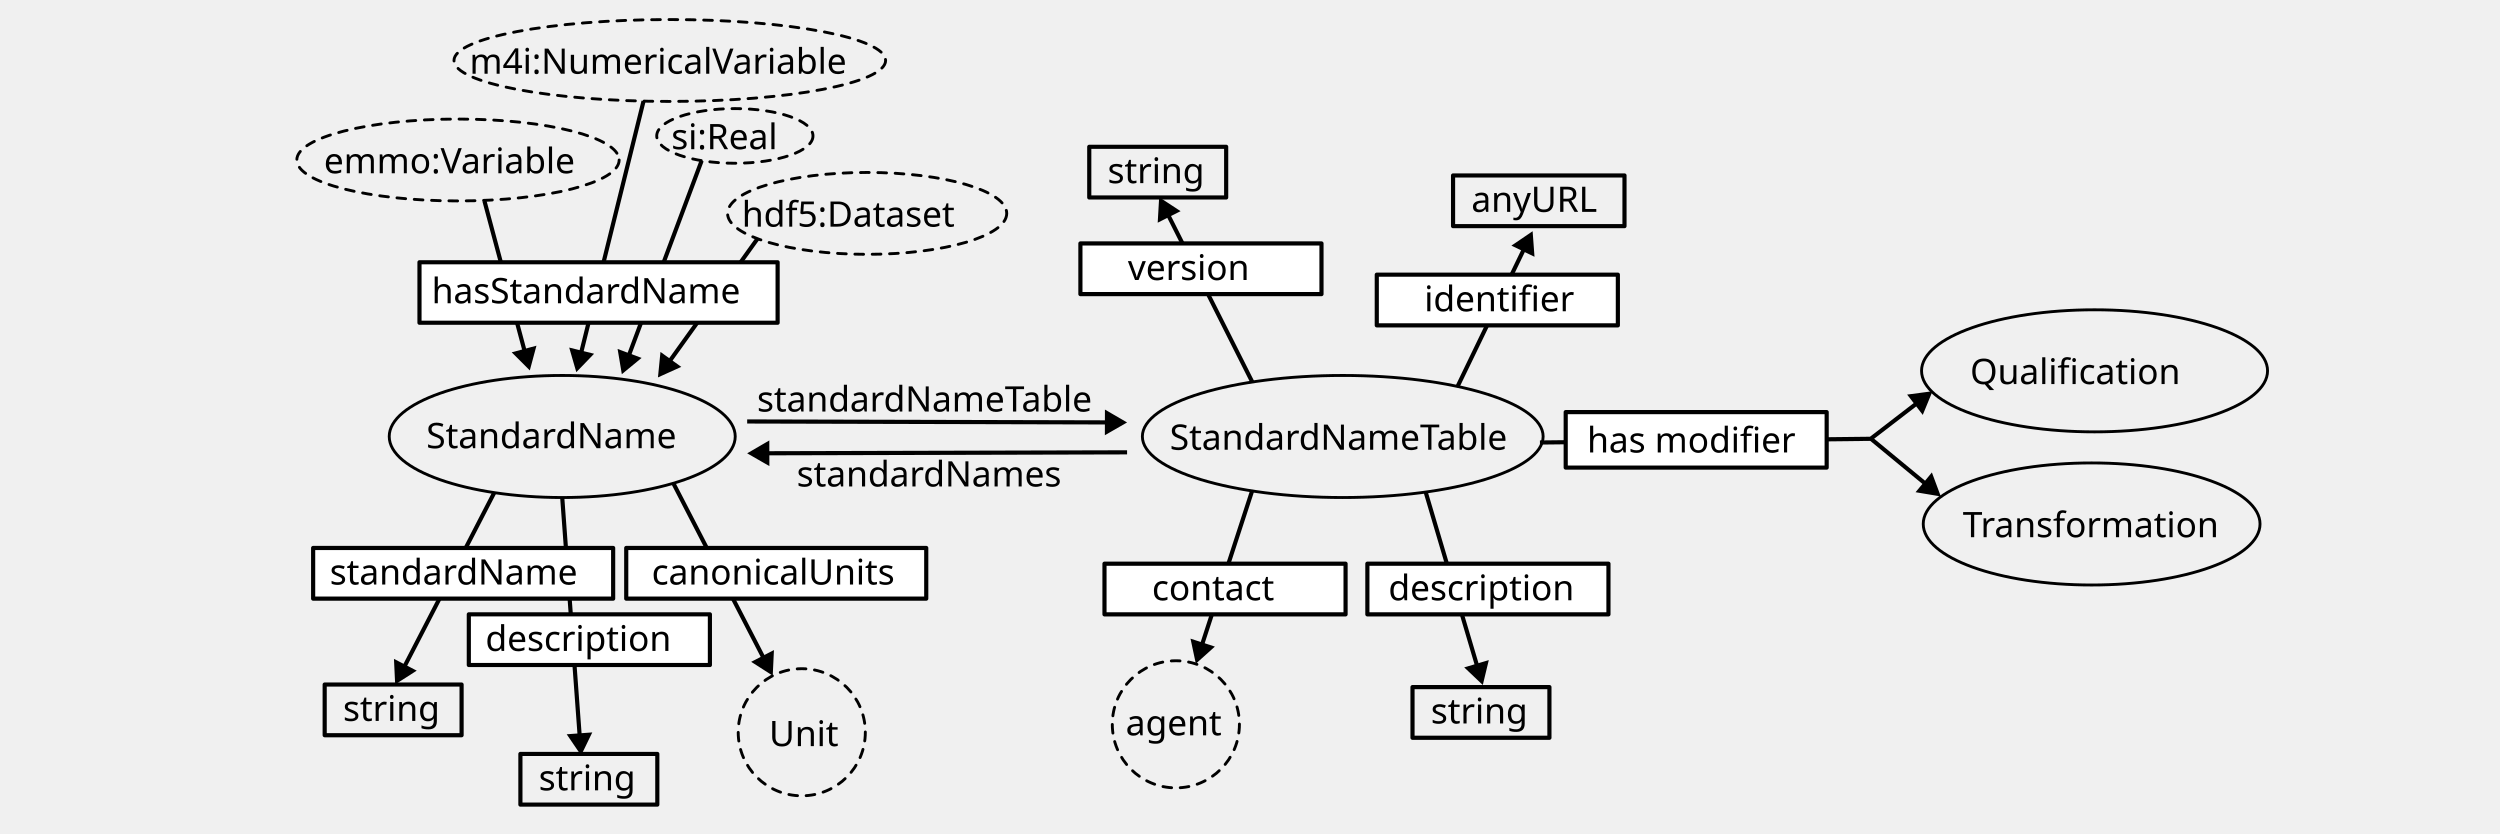
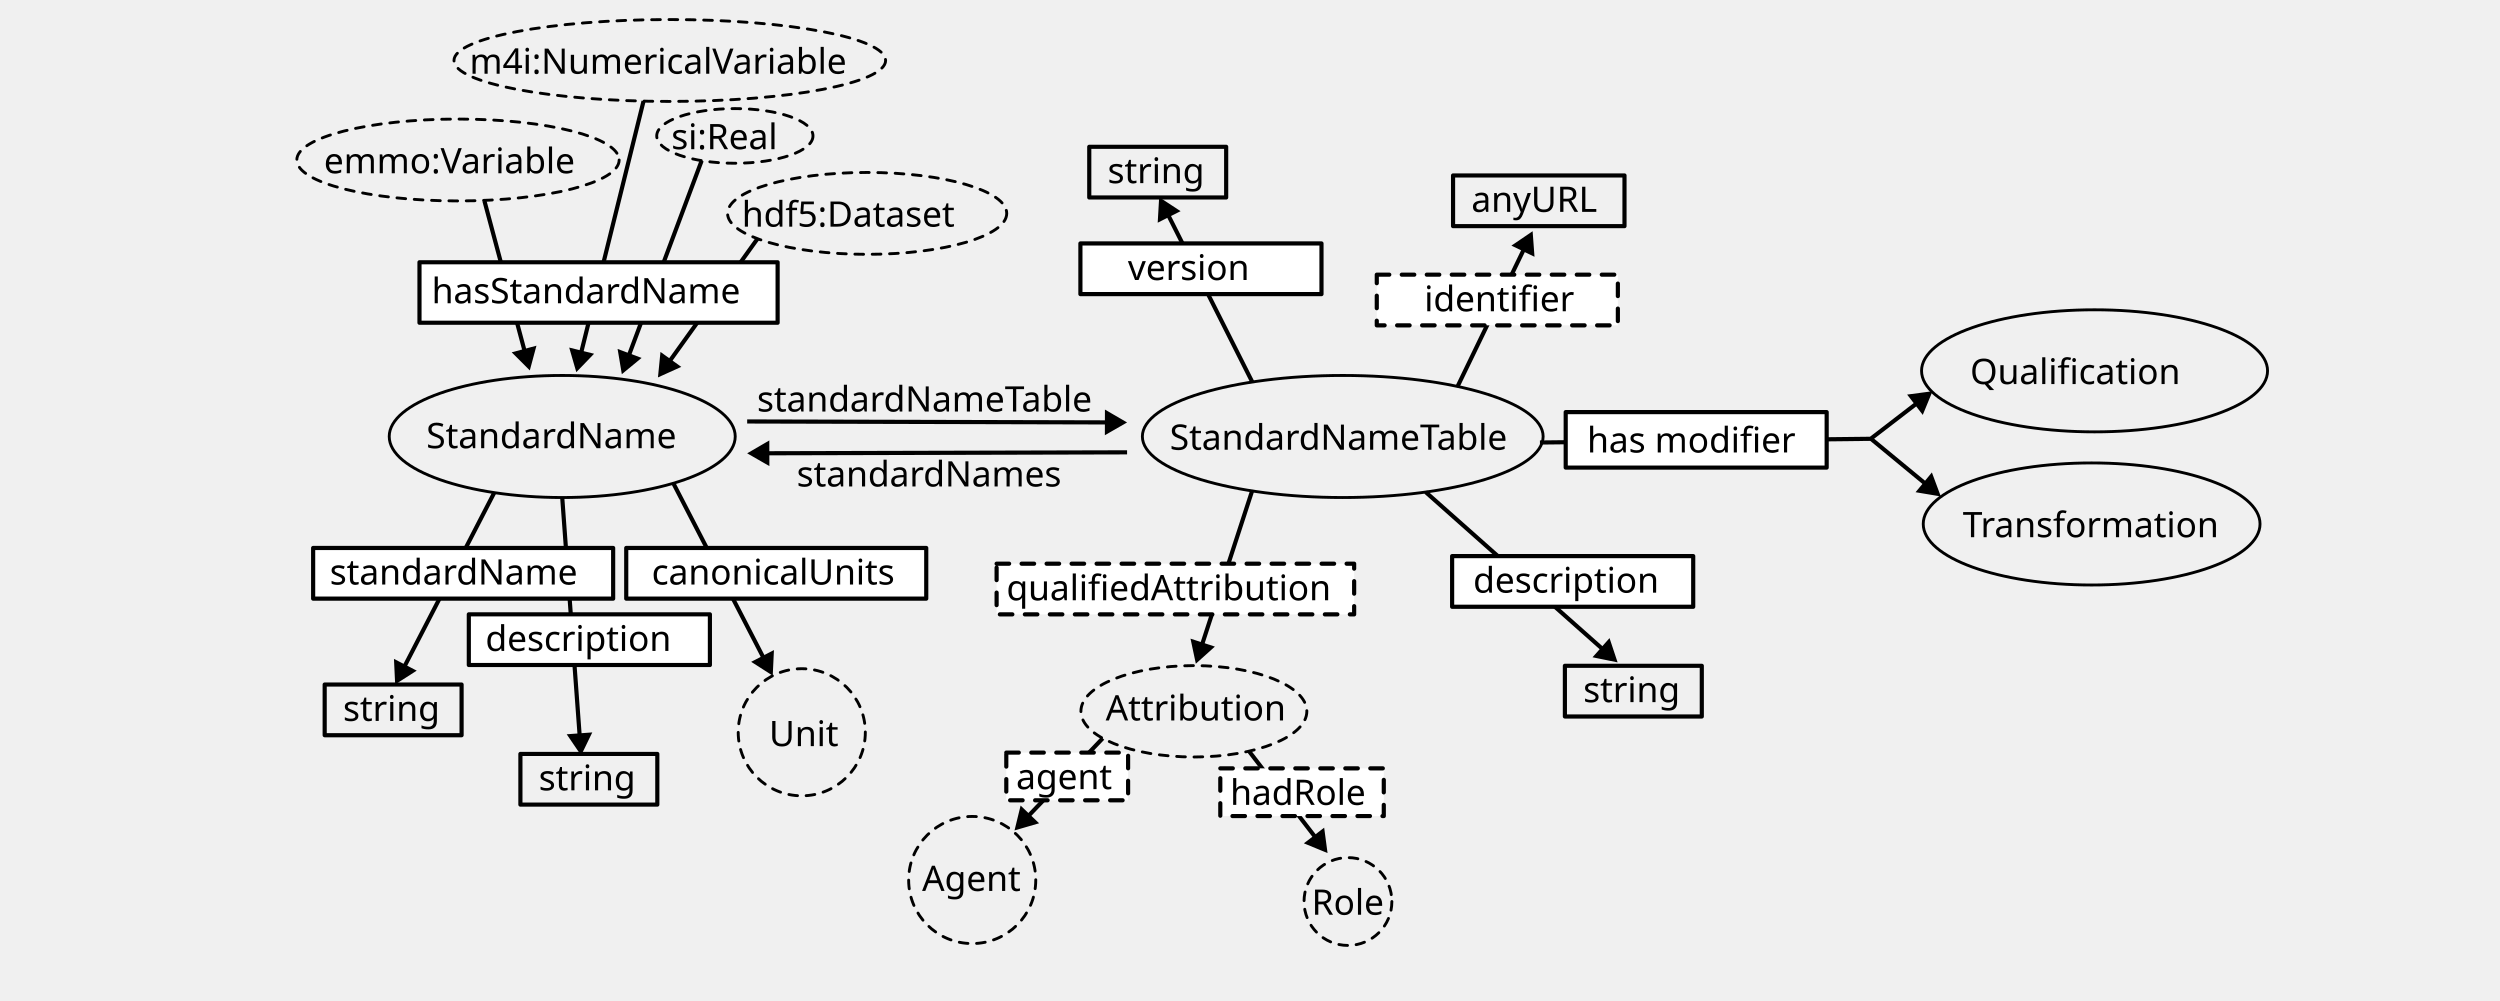
- <svg xmlns="http://www.w3.org/2000/svg" width="300mm" height="100mm" viewBox="0 0 300 100" version="1.1" id="svg1">
+ <svg xmlns="http://www.w3.org/2000/svg" width="300mm" height="120mm" viewBox="0 0 300 120" version="1.1" id="svg1">
  <defs id="defs1">
    <marker style="overflow:visible" id="marker5" refX="0" refY="0" orient="auto-start-reverse" markerWidth="1" markerHeight="1" viewBox="0 0 1 1" preserveAspectRatio="xMidYMid">
      <path transform="scale(0.5)" style="fill:context-stroke;fill-rule:evenodd;stroke:context-stroke;stroke-width:1pt" d="M 5.77,0 -2.88,5 V -5 Z" id="path5" />
    </marker>
    <marker style="overflow:visible" id="marker5-8" refX="0" refY="0" orient="auto-start-reverse" markerWidth="1" markerHeight="1" viewBox="0 0 1 1" preserveAspectRatio="xMidYMid">
      <path transform="scale(0.5)" style="fill:context-stroke;fill-rule:evenodd;stroke:context-stroke;stroke-width:1pt" d="M 5.77,0 -2.88,5 V -5 Z" id="path5-7" />
    </marker>
    <marker style="overflow:visible" id="marker5-3" refX="0" refY="0" orient="auto-start-reverse" markerWidth="1" markerHeight="1" viewBox="0 0 1 1" preserveAspectRatio="xMidYMid">
      <path transform="scale(0.5)" style="fill:context-stroke;fill-rule:evenodd;stroke:context-stroke;stroke-width:1pt" d="M 5.77,0 -2.88,5 V -5 Z" id="path5-5" />
    </marker>
    <marker style="overflow:visible" id="marker5-2" refX="0" refY="0" orient="auto-start-reverse" markerWidth="1" markerHeight="1" viewBox="0 0 1 1" preserveAspectRatio="xMidYMid">
      <path transform="scale(0.5)" style="fill:context-stroke;fill-rule:evenodd;stroke:context-stroke;stroke-width:1pt" d="M 5.77,0 -2.88,5 V -5 Z" id="path5-0" />
    </marker>
    <marker style="overflow:visible" id="marker5-3-6" refX="0" refY="0" orient="auto-start-reverse" markerWidth="1" markerHeight="1" viewBox="0 0 1 1" preserveAspectRatio="xMidYMid">
      <path transform="scale(0.5)" style="fill:context-stroke;fill-rule:evenodd;stroke:context-stroke;stroke-width:1pt" d="M 5.77,0 -2.88,5 V -5 Z" id="path5-5-1" />
    </marker>
    <marker style="overflow:visible" id="marker5-3-6-3" refX="0" refY="0" orient="auto-start-reverse" markerWidth="1" markerHeight="1" viewBox="0 0 1 1" preserveAspectRatio="xMidYMid">
      <path transform="scale(0.5)" style="fill:context-stroke;fill-rule:evenodd;stroke:context-stroke;stroke-width:1pt" d="M 5.77,0 -2.88,5 V -5 Z" id="path5-5-1-6" />
    </marker>
    <marker style="overflow:visible" id="marker5-2-8" refX="0" refY="0" orient="auto-start-reverse" markerWidth="1" markerHeight="1" viewBox="0 0 1 1" preserveAspectRatio="xMidYMid">
      <path transform="scale(0.5)" style="fill:context-stroke;fill-rule:evenodd;stroke:context-stroke;stroke-width:1pt" d="M 5.77,0 -2.88,5 V -5 Z" id="path5-0-8" />
    </marker>
    <marker style="overflow:visible" id="marker5-3-6-7" refX="0" refY="0" orient="auto-start-reverse" markerWidth="1" markerHeight="1" viewBox="0 0 1 1" preserveAspectRatio="xMidYMid">
      <path transform="scale(0.5)" style="fill:context-stroke;fill-rule:evenodd;stroke:context-stroke;stroke-width:1pt" d="M 5.77,0 -2.88,5 V -5 Z" id="path5-5-1-8" />
    </marker>
    <marker style="overflow:visible" id="marker5-3-6-3-9" refX="0" refY="0" orient="auto-start-reverse" markerWidth="1" markerHeight="1" viewBox="0 0 1 1" preserveAspectRatio="xMidYMid">
      <path transform="scale(0.5)" style="fill:context-stroke;fill-rule:evenodd;stroke:context-stroke;stroke-width:1pt" d="M 5.77,0 -2.88,5 V -5 Z" id="path5-5-1-6-0" />
+     </marker>
+     <marker style="overflow:visible" id="marker5-3-9" refX="0" refY="0" orient="auto-start-reverse" markerWidth="1" markerHeight="1" viewBox="0 0 1 1" preserveAspectRatio="xMidYMid">
+       <path transform="scale(0.5)" style="fill:context-stroke;fill-rule:evenodd;stroke:context-stroke;stroke-width:1pt" d="M 5.77,0 -2.88,5 V -5 Z" id="path5-5-0" />
+     </marker>
+     <marker style="overflow:visible" id="marker5-3-9-5" refX="0" refY="0" orient="auto-start-reverse" markerWidth="1" markerHeight="1" viewBox="0 0 1 1" preserveAspectRatio="xMidYMid">
+       <path transform="scale(0.5)" style="fill:context-stroke;fill-rule:evenodd;stroke:context-stroke;stroke-width:1pt" d="M 5.77,0 -2.88,5 V -5 Z" id="path5-5-0-7" />
    </marker>
  </defs>
  <g id="layer1" transform="translate(-15.34583,-4.873367)">
    <path style="fill:none;stroke:#000000;stroke-width:0.5;stroke-linecap:butt;stroke-linejoin:miter;stroke-dasharray:none;stroke-opacity:1;marker-end:url(#marker5)" d="M 74.66,63.988 63.58,85.432" id="path4" />
    <path style="fill:none;stroke:#000000;stroke-width:0.5;stroke-linecap:butt;stroke-linejoin:miter;stroke-dasharray:none;stroke-opacity:1;marker-end:url(#marker5-2)" d="M 82.813,64.576 84.95,93.759" id="path4-6" />
    <path style="fill:none;stroke:#000000;stroke-width:0.5;stroke-linecap:butt;stroke-linejoin:miter;stroke-dasharray:none;stroke-opacity:1;marker-end:url(#marker5-8)" d="M 73.478,28.986 78.464,47.61" id="path4-3" />
    <rect style="fill:#ffffff;fill-opacity:1;stroke:#000000;stroke-width:0.5;stroke-linecap:round;stroke-linejoin:round;stroke-dasharray:none;stroke-opacity:1" id="rect3-6" width="36.001" height="6.081" x="52.923" y="70.629" />
    <text xml:space="preserve" style="font-size:4.233px;line-height:1.25;font-family:sans-serif;stroke-width:0.265" x="66.498" y="58.658" id="text1">
      <tspan id="tspan1" style="font-size:4.233px;stroke-width:0.265" x="66.498" y="58.658">StandardName</tspan>
    </text>
    <text xml:space="preserve" style="font-size:4.233px;line-height:1.25;font-family:sans-serif;stroke-width:0.265" x="110.95" y="63.25" id="text1-0">
      <tspan id="tspan1-5" style="font-size:4.233px;stroke-width:0.265" x="110.95" y="63.25">standardNames</tspan>
    </text>
    <text xml:space="preserve" style="font-size:4.233px;line-height:1.25;font-family:sans-serif;stroke-width:0.265" x="56.507" y="91.383" id="text1-0-9">
      <tspan id="tspan1-5-5" style="font-size:4.233px;stroke-width:0.265" x="56.507" y="91.383">string</tspan>
    </text>
    <text xml:space="preserve" style="font-size:4.233px;line-height:1.25;font-family:sans-serif;fill:#000000;fill-opacity:1;stroke-width:0.265" x="54.918" y="75.018" id="text1-0-9-6">
      <tspan id="tspan1-5-5-4" style="font-size:4.233px;fill:#000000;fill-opacity:1;stroke-width:0.265" x="54.918" y="75.018">standardName</tspan>
    </text>
    <rect style="fill:#ffffff;fill-opacity:1;stroke:#000000;stroke-width:0.5;stroke-linecap:round;stroke-linejoin:round;stroke-dasharray:none;stroke-opacity:1" id="rect3-6-1" width="28.93" height="6.081" x="71.604" y="78.594" />
    <text xml:space="preserve" style="font-size:4.233px;line-height:1.25;font-family:sans-serif;fill:#000000;fill-opacity:1;stroke-width:0.265" x="73.598" y="82.983" id="text1-0-9-6-9">
      <tspan id="tspan1-5-5-4-6" style="font-size:4.233px;fill:#000000;fill-opacity:1;stroke-width:0.265" x="73.598" y="82.983">description</tspan>
    </text>
    <ellipse style="fill:none;stroke:#000000;stroke-width:0.347;stroke-linecap:round;stroke-linejoin:round;stroke-dasharray:none" id="path1" cx="82.813" cy="57.252" rx="20.76" ry="7.324" />
    <text xml:space="preserve" style="font-size:4.233px;line-height:1.25;font-family:sans-serif;stroke-width:0.265" x="104.368" y="32.068" id="text1-1-2">
      <tspan id="tspan1-1-6" style="font-size:4.233px;stroke-width:0.265" x="104.368" y="32.068">hdf5:Dataset</tspan>
    </text>
    <ellipse style="fill:none;stroke:#000000;stroke-width:0.347;stroke-linecap:round;stroke-linejoin:round;stroke-dasharray:1.041, 1.041;stroke-dashoffset:0" id="path1-9-2" cx="119.403" cy="30.48" rx="16.75" ry="4.913" />
    <text xml:space="preserve" style="font-size:4.233px;line-height:1.25;font-family:sans-serif;stroke-width:0.265" x="95.901" y="22.772" id="text1-1-2-1">
      <tspan id="tspan1-1-6-6" style="font-size:4.233px;stroke-width:0.265" x="95.901" y="22.772">si:Real</tspan>
    </text>
    <ellipse style="fill:none;stroke:#000000;stroke-width:0.347;stroke-linecap:round;stroke-linejoin:round;stroke-dasharray:1.041, 1.041;stroke-dashoffset:0" id="path1-9-2-0" cx="103.528" cy="21.184" rx="9.376" ry="3.28" />
    <circle style="fill:none;stroke:#000000;stroke-width:0.347;stroke-linecap:round;stroke-linejoin:round;stroke-dasharray:1.041, 1.041;stroke-dashoffset:0" id="path1-9-7" cx="111.558" cy="92.744" r="7.627" />
-     <circle style="fill:none;stroke:#000000;stroke-width:0.347;stroke-linecap:round;stroke-linejoin:round;stroke-dasharray:1.041, 1.041;stroke-dashoffset:0" id="path1-9-7-3" cx="156.449" cy="91.791" r="7.627" />
-     <text xml:space="preserve" style="font-size:4.233px;line-height:1.25;font-family:sans-serif;stroke-width:0.265" x="150.433" y="93.106" id="text1-9">
-       <tspan id="tspan1-7" style="font-size:4.233px;stroke-width:0.265" x="150.433" y="93.106">agent</tspan>
+     <circle style="fill:none;stroke:#000000;stroke-width:0.347;stroke-linecap:round;stroke-linejoin:round;stroke-dasharray:1.041, 1.041;stroke-dashoffset:0" id="path1-9-7-3" cx="132.01" cy="110.474" r="7.627" />
+     <text xml:space="preserve" style="font-size:4.233px;line-height:1.25;font-family:sans-serif;stroke-width:0.265" x="125.994" y="111.789" id="text1-9">
+       <tspan id="tspan1-7" style="font-size:4.233px;stroke-width:0.265" x="125.994" y="111.789">Agent</tspan>
    </text>
    <text xml:space="preserve" style="font-size:4.233px;line-height:1.25;font-family:sans-serif;stroke-width:0.265" x="107.635" y="94.408" id="text1-9-3">
      <tspan id="tspan1-7-0" style="font-size:4.233px;stroke-width:0.265" x="107.635" y="94.408">Unit</tspan>
    </text>
    <text xml:space="preserve" style="font-size:4.233px;line-height:1.25;font-family:sans-serif;stroke-width:0.265" x="155.716" y="58.84" id="text1-4">
      <tspan id="tspan1-4" style="font-size:4.233px;stroke-width:0.265" x="155.716" y="58.84">StandardNameTable</tspan>
    </text>
    <text xml:space="preserve" style="font-size:4.233px;line-height:1.25;font-family:sans-serif;stroke-width:0.265" x="106.188" y="54.254" id="text3">
      <tspan id="tspan3" style="font-size:4.233px;stroke-width:0.265" x="106.188" y="54.254">standardNameTable</tspan>
    </text>
    <rect style="fill:none;stroke:#000000;stroke-width:0.5;stroke-linecap:round;stroke-linejoin:round;stroke-dasharray:none" id="rect3" width="16.429" height="6.081" x="54.307" y="87.019" />
    <text xml:space="preserve" style="font-size:4.233px;line-height:1.25;font-family:sans-serif;stroke-width:0.265" x="79.994" y="99.71" id="text1-0-9-4">
      <tspan id="tspan1-5-5-0" style="font-size:4.233px;stroke-width:0.265" x="79.994" y="99.71">string</tspan>
    </text>
    <rect style="fill:none;stroke:#000000;stroke-width:0.5;stroke-linecap:round;stroke-linejoin:round;stroke-dasharray:none" id="rect3-4" width="16.429" height="6.081" x="77.794" y="95.346" />
-     <path style="fill:none;stroke:#000000;stroke-width:0.5;stroke-linecap:butt;stroke-linejoin:miter;stroke-dasharray:none;stroke-opacity:1;marker-end:url(#marker5-2-8)" d="m 186.425,63.92 6.352,21.453" id="path4-6-3" />
-     <rect style="fill:#ffffff;fill-opacity:1;stroke:#000000;stroke-width:0.5;stroke-linecap:round;stroke-linejoin:round;stroke-dasharray:none;stroke-opacity:1" id="rect3-6-1-06" width="28.93" height="6.081" x="179.43" y="72.517" />
-     <text xml:space="preserve" style="font-size:4.233px;line-height:1.25;font-family:sans-serif;fill:#000000;fill-opacity:1;stroke-width:0.265" x="181.954" y="76.905" id="text1-0-9-6-9-36">
-       <tspan id="tspan1-5-5-4-6-2" style="font-size:4.233px;fill:#000000;fill-opacity:1;stroke-width:0.265" x="181.954" y="76.905">description</tspan>
+     <path style="fill:none;stroke:#000000;stroke-width:0.5;stroke-linecap:butt;stroke-linejoin:miter;stroke-dasharray:none;stroke-opacity:1;marker-end:url(#marker5-2-8)" d="m 186.425,63.92 21.707,19.263" id="path4-6-3" />
+     <rect style="fill:#ffffff;fill-opacity:1;stroke:#000000;stroke-width:0.5;stroke-linecap:round;stroke-linejoin:round;stroke-dasharray:none;stroke-opacity:1" id="rect3-6-1-06" width="28.93" height="6.081" x="189.601" y="71.606" />
+     <text xml:space="preserve" style="font-size:4.233px;line-height:1.25;font-family:sans-serif;fill:#000000;fill-opacity:1;stroke-width:0.265" x="192.125" y="75.994" id="text1-0-9-6-9-36">
+       <tspan id="tspan1-5-5-4-6-2" style="font-size:4.233px;fill:#000000;fill-opacity:1;stroke-width:0.265" x="192.125" y="75.994">description</tspan>
    </text>
-     <text xml:space="preserve" style="font-size:4.233px;line-height:1.25;font-family:sans-serif;stroke-width:0.265" x="187.047" y="91.689" id="text1-0-9-4-4">
-       <tspan id="tspan1-5-5-0-3" style="font-size:4.233px;stroke-width:0.265" x="187.047" y="91.689">string</tspan>
+     <text xml:space="preserve" style="font-size:4.233px;line-height:1.25;font-family:sans-serif;stroke-width:0.265" x="205.332" y="89.135" id="text1-0-9-4-4">
+       <tspan id="tspan1-5-5-0-3" style="font-size:4.233px;stroke-width:0.265" x="205.332" y="89.135">string</tspan>
    </text>
-     <rect style="fill:none;stroke:#000000;stroke-width:0.5;stroke-linecap:round;stroke-linejoin:round;stroke-dasharray:none" id="rect3-4-80" width="16.429" height="6.081" x="184.847" y="87.325" />
+     <rect style="fill:none;stroke:#000000;stroke-width:0.5;stroke-linecap:round;stroke-linejoin:round;stroke-dasharray:none" id="rect3-4-80" width="16.429" height="6.081" x="203.132" y="84.771" />
    <text xml:space="preserve" style="font-size:4.233px;line-height:1.25;font-family:sans-serif;stroke-width:0.265" x="148.256" y="26.853" id="text1-0-9-4-7">
      <tspan id="tspan1-5-5-0-2" style="font-size:4.233px;stroke-width:0.265" x="148.256" y="26.853">string</tspan>
    </text>
    <rect style="fill:none;stroke:#000000;stroke-width:0.5;stroke-linecap:round;stroke-linejoin:round;stroke-dasharray:none" id="rect3-4-8" width="16.429" height="6.081" x="146.057" y="22.49" />
    <text xml:space="preserve" style="font-size:4.233px;line-height:1.25;font-family:sans-serif;stroke-width:0.265" x="191.913" y="30.293" id="text1-0-9-4-1">
      <tspan id="tspan1-5-5-0-8" style="font-size:4.233px;stroke-width:0.265" x="191.913" y="30.293">anyURL</tspan>
    </text>
    <rect style="fill:none;stroke:#000000;stroke-width:0.5;stroke-linecap:round;stroke-linejoin:round;stroke-dasharray:none" id="rect3-4-4" width="20.572" height="6.081" x="189.713" y="25.929" />
    <path style="fill:none;stroke:#000000;stroke-width:0.5;stroke-linecap:butt;stroke-linejoin:miter;stroke-dasharray:none;stroke-opacity:1;marker-end:url(#marker5)" d="M 96.18,62.929 107.259,84.374" id="path6" />
    <path style="fill:none;stroke:#000000;stroke-width:0.5;stroke-linecap:butt;stroke-linejoin:miter;stroke-dasharray:none;stroke-opacity:1;marker-end:url(#marker5-3)" d="m 165.599,63.784 -6.204,19.047" id="path6-6" />
+     <path style="fill:none;stroke:#000000;stroke-width:0.5;stroke-linecap:butt;stroke-linejoin:miter;stroke-dasharray:none;stroke-opacity:1;marker-end:url(#marker5-3-9)" d="m 147.671,93.468 -9.355,9.775" id="path6-6-9" />
    <rect style="fill:#ffffff;fill-opacity:1;stroke:#000000;stroke-width:0.5;stroke-linecap:round;stroke-linejoin:round;stroke-dasharray:none;stroke-opacity:1" id="rect6" width="36.001" height="6.081" x="90.494" y="70.629" />
    <text xml:space="preserve" style="font-size:4.233px;line-height:1.25;font-family:sans-serif;fill:#000000;fill-opacity:1;stroke-width:0.265" x="93.547" y="75.018" id="text6">
      <tspan id="tspan6" style="font-size:4.233px;fill:#000000;fill-opacity:1;stroke-width:0.265" x="93.547" y="75.018">canonicalUnits</tspan>
    </text>
-     <rect style="fill:#ffffff;fill-opacity:1;stroke:#000000;stroke-width:0.5;stroke-linecap:round;stroke-linejoin:round;stroke-dasharray:none;stroke-opacity:1" id="rect3-6-1-0" width="28.93" height="6.081" x="147.884" y="72.517" />
-     <text xml:space="preserve" style="font-size:4.233px;line-height:1.25;font-family:sans-serif;fill:#000000;fill-opacity:1;stroke-width:0.265" x="153.583" y="76.905" id="text1-0-9-6-9-3">
-       <tspan id="tspan1-5-5-4-6-5" style="font-size:4.233px;fill:#000000;fill-opacity:1;stroke-width:0.265" x="153.583" y="76.905">contact</tspan>
+     <rect style="fill:#ffffff;fill-opacity:1;stroke:#000000;stroke-width:0.5;stroke-linecap:round;stroke-linejoin:round;stroke-dasharray:1.5, 1.5;stroke-dashoffset:0;stroke-opacity:1" id="rect3-6-1-0" width="42.904" height="6.081" x="134.939" y="72.517" />
+     <text xml:space="preserve" style="font-size:4.233px;line-height:1.25;font-family:sans-serif;fill:#000000;fill-opacity:1;stroke-width:0.265" x="136.12" y="76.905" id="text1-0-9-6-9-3">
+       <tspan id="tspan1-5-5-4-6-5" style="font-size:4.233px;fill:#000000;fill-opacity:1;stroke-width:0.265" x="136.12" y="76.905">qualifiedAttribution</tspan>
+     </text>
+     <rect style="fill:#ffffff;fill-opacity:1;stroke:#000000;stroke-width:0.5;stroke-linecap:round;stroke-linejoin:round;stroke-dasharray:1.5, 1.5;stroke-dashoffset:0;stroke-opacity:1" id="rect3-6-1-0-0" width="14.617" height="5.724" x="136.101" y="95.185" />
+     <text xml:space="preserve" style="font-size:4.233px;line-height:1.25;font-family:sans-serif;fill:#000000;fill-opacity:1;stroke-width:0.265" x="137.282" y="99.573" id="text1-0-9-6-9-3-2">
+       <tspan id="tspan1-5-5-4-6-5-3" style="font-size:4.233px;fill:#000000;fill-opacity:1;stroke-width:0.265" x="137.282" y="99.573">agent</tspan>
+     </text>
+     <circle style="fill:none;stroke:#000000;stroke-width:0.347;stroke-linecap:round;stroke-linejoin:round;stroke-dasharray:1.041, 1.041;stroke-dashoffset:0" id="path1-9-7-3-9" cx="177.1" cy="113.056" r="5.27" />
+     <text xml:space="preserve" style="font-size:4.233px;line-height:1.25;font-family:sans-serif;stroke-width:0.265" x="172.748" y="114.643" id="text1-9-4">
+       <tspan id="tspan1-7-6" style="font-size:4.233px;stroke-width:0.265" x="172.748" y="114.643">Role</tspan>
+     </text>
+     <path style="fill:none;stroke:#000000;stroke-width:0.5;stroke-linecap:butt;stroke-linejoin:miter;stroke-dasharray:none;stroke-opacity:1;marker-end:url(#marker5-3-9-5)" d="m 165.228,95.016 8.34,10.819" id="path6-6-9-6" />
+     <rect style="fill:#ffffff;fill-opacity:1;stroke:#000000;stroke-width:0.5;stroke-linecap:round;stroke-linejoin:round;stroke-dasharray:1.5, 1.5;stroke-dashoffset:0;stroke-opacity:1" id="rect3-6-1-0-0-8" width="19.618" height="5.724" x="161.782" y="97.076" />
+     <text xml:space="preserve" style="font-size:4.233px;line-height:1.25;font-family:sans-serif;fill:#000000;fill-opacity:1;stroke-width:0.265" x="162.963" y="101.464" id="text1-0-9-6-9-3-2-4">
+       <tspan id="tspan1-5-5-4-6-5-3-4" style="font-size:4.233px;fill:#000000;fill-opacity:1;stroke-width:0.265" x="162.963" y="101.464">hadRole</tspan>
    </text>
    <path style="fill:none;stroke:#000000;stroke-width:0.5;stroke-linecap:butt;stroke-linejoin:miter;stroke-dasharray:none;stroke-opacity:1;marker-end:url(#marker5-3-6)" d="M 165.622,50.717 155.245,30.114" id="path6-6-2" />
    <path style="fill:none;stroke:#000000;stroke-width:0.5;stroke-linecap:butt;stroke-linejoin:miter;stroke-dasharray:none;stroke-opacity:1;marker-end:url(#marker5-3-6-7)" d="m 105.006,55.449 43.814,0.114" id="path6-6-2-4" />
    <rect style="fill:#ffffff;fill-opacity:1;stroke:#000000;stroke-width:0.5;stroke-linecap:round;stroke-linejoin:round;stroke-dasharray:none;stroke-opacity:1" id="rect3-6-1-0-6" width="28.93" height="6.081" x="144.994" y="34.086" />
    <text xml:space="preserve" style="font-size:4.233px;line-height:1.25;font-family:sans-serif;fill:#000000;fill-opacity:1;stroke-width:0.265" x="150.692" y="38.475" id="text1-0-9-6-9-3-6">
      <tspan id="tspan1-5-5-4-6-5-9" style="font-size:4.233px;fill:#000000;fill-opacity:1;stroke-width:0.265" x="150.692" y="38.475">version</tspan>
    </text>
    <path style="fill:none;stroke:#000000;stroke-width:0.5;stroke-linecap:butt;stroke-linejoin:miter;stroke-dasharray:none;stroke-opacity:1;marker-end:url(#marker5-3-6-3)" d="M 190.251,51.249 198.487,34.219" id="path6-6-2-6" />
    <path style="fill:none;stroke:#000000;stroke-width:0.5;stroke-linecap:butt;stroke-linejoin:miter;stroke-dasharray:none;stroke-opacity:1;marker-end:url(#marker5-3-6-3-9)" d="m 200.139,57.975 39.689,-0.446 6.014,-4.626" id="path6-6-2-6-2" />
-     <rect style="fill:#ffffff;fill-opacity:1;stroke:#000000;stroke-width:0.5;stroke-linecap:round;stroke-linejoin:round;stroke-dasharray:none;stroke-opacity:1" id="rect3-6-1-0-6-7" width="28.93" height="6.081" x="180.559" y="37.835" />
+     <rect style="fill:#ffffff;fill-opacity:1;stroke:#000000;stroke-width:0.5;stroke-linecap:round;stroke-linejoin:round;stroke-dasharray:1.5,1.5;stroke-opacity:1;stroke-dashoffset:0" id="rect3-6-1-0-6-7" width="28.93" height="6.081" x="180.559" y="37.835" />
    <text xml:space="preserve" style="font-size:4.233px;line-height:1.25;font-family:sans-serif;fill:#000000;fill-opacity:1;stroke-width:0.265" x="186.258" y="42.224" id="text1-0-9-6-9-3-6-1">
      <tspan id="tspan1-5-5-4-6-5-9-4" style="font-size:4.233px;fill:#000000;fill-opacity:1;stroke-width:0.265" x="186.258" y="42.224">identifier</tspan>
    </text>
    <ellipse style="fill:none;stroke:#000000;stroke-width:0.347;stroke-linecap:round;stroke-linejoin:round;stroke-dasharray:none" id="ellipse1" cx="176.476" cy="57.252" ry="7.324" rx="24.046" />
    <path style="fill:none;stroke:#000000;stroke-width:0.5;stroke-linecap:butt;stroke-linejoin:miter;stroke-dasharray:none;stroke-opacity:1;marker-end:url(#marker5-3-6-7)" d="m 150.595,59.153 -43.814,0.114" id="path2" />
    <text xml:space="preserve" style="font-size:4.233px;line-height:1.25;font-family:sans-serif;stroke-width:0.265" x="71.691" y="13.719" id="text2">
      <tspan id="tspan2" style="font-size:4.233px;stroke-width:0.265" x="71.691" y="13.719">m4i:NumericalVariable</tspan>
    </text>
    <ellipse style="fill:none;stroke:#000000;stroke-width:0.347;stroke-linecap:round;stroke-linejoin:round;stroke-dasharray:1.041, 1.041;stroke-dashoffset:0" id="ellipse2" cx="95.722" cy="12.132" rx="25.898" ry="4.913" />
    <path style="fill:none;stroke:#000000;stroke-width:0.5;stroke-linecap:butt;stroke-linejoin:miter;stroke-dasharray:none;stroke-opacity:1;marker-end:url(#marker5-8)" d="M 92.57,17.008 84.93,47.812" id="path3" />
    <path style="fill:none;stroke:#000000;stroke-width:0.5;stroke-linecap:butt;stroke-linejoin:miter;stroke-dasharray:none;stroke-opacity:1;marker-end:url(#marker5-8)" d="M 99.545,24.153 90.587,48.115" id="path7" />
    <path style="fill:none;stroke:#000000;stroke-width:0.5;stroke-linecap:butt;stroke-linejoin:miter;stroke-dasharray:none;stroke-opacity:1;marker-end:url(#marker5-8)" d="M 106.246,33.521 95.335,48.721" id="path8" />
    <rect style="fill:#ffffff;fill-opacity:1;stroke:#000000;stroke-width:0.5;stroke-linecap:round;stroke-linejoin:round;stroke-dasharray:none;stroke-opacity:1" id="rect3-6-8" width="42.976" height="7.259" x="65.684" y="36.344" />
    <text xml:space="preserve" style="font-size:4.233px;line-height:1.25;font-family:sans-serif;fill:#000000;fill-opacity:1;stroke-width:0.265" x="67.15" y="41.262" id="text1-0-9-6-1">
      <tspan id="tspan1-5-5-4-9" style="font-size:4.233px;fill:#000000;fill-opacity:1;stroke-width:0.265" x="67.15" y="41.262">hasStandardName</tspan>
    </text>
    <ellipse style="fill:none;fill-opacity:1;stroke:#000000;stroke-width:0.347;stroke-linecap:round;stroke-linejoin:round;stroke-dasharray:1.041, 1.041;stroke-dashoffset:0" id="path1-9" cx="70.303" cy="24.073" rx="19.342" ry="4.913" />
    <text xml:space="preserve" style="font-size:4.233px;line-height:1.25;font-family:sans-serif;stroke-width:0.265" x="54.209" y="25.661" id="text1-1">
      <tspan id="tspan1-1" style="font-size:4.233px;stroke-width:0.265" x="54.209" y="25.661">emmo:Variable</tspan>
    </text>
    <text xml:space="preserve" style="font-size:4.233px;line-height:1.25;font-family:sans-serif;stroke-width:0.265" x="251.753" y="50.96" id="text4">
      <tspan id="tspan4" style="font-size:4.233px;stroke-width:0.265" x="251.753" y="50.96">Qualification</tspan>
    </text>
    <ellipse style="fill:none;stroke:#000000;stroke-width:0.347;stroke-linecap:round;stroke-linejoin:round;stroke-dasharray:none" id="ellipse4" cx="266.692" cy="49.373" ry="7.324" rx="20.76" />
    <text xml:space="preserve" style="font-size:4.233px;line-height:1.25;font-family:sans-serif;stroke-width:0.265" x="250.874" y="69.338" id="text4-1">
      <tspan id="tspan4-8" style="font-size:4.233px;stroke-width:0.265" x="250.874" y="69.338">Transformation</tspan>
    </text>
    <ellipse style="fill:none;stroke:#000000;stroke-width:0.347;stroke-linecap:round;stroke-linejoin:round;stroke-dasharray:none" id="ellipse4-7" cx="266.342" cy="67.75" ry="7.324" rx="20.207" />
    <path style="fill:none;stroke:#000000;stroke-width:0.5;stroke-linecap:butt;stroke-linejoin:miter;stroke-dasharray:none;stroke-opacity:1;marker-end:url(#marker5-3-6-3-9)" d="m 239.806,57.481 7.07,5.835" id="path9" />
    <rect style="fill:#ffffff;fill-opacity:1;stroke:#000000;stroke-width:0.5;stroke-linecap:round;stroke-linejoin:round;stroke-dasharray:none;stroke-opacity:1" id="rect3-6-1-0-6-7-2" width="31.316" height="6.658" x="203.23" y="54.326" />
    <text xml:space="preserve" style="font-size:4.233px;line-height:1.25;font-family:sans-serif;fill:#000000;fill-opacity:1;stroke-width:0.265" x="205.797" y="59.175" id="text1-0-9-6-9-3-6-1-5">
      <tspan style="font-size:4.233px;fill:#000000;fill-opacity:1;stroke-width:0.265" x="205.797" y="59.175" id="tspan10">has modifier</tspan>
    </text>
+     <ellipse style="fill:none;stroke:#000000;stroke-width:0.347;stroke-linecap:round;stroke-linejoin:round;stroke-dasharray:1.041, 1.041;stroke-dashoffset:0" id="path1-9-7-3-7" cx="158.611" cy="90.23" rx="13.556" ry="5.484" />
+     <text xml:space="preserve" style="font-size:4.233px;line-height:1.25;font-family:sans-serif;stroke-width:0.265" x="148.024" y="91.331" id="text1-9-31">
+       <tspan id="tspan1-7-5" style="font-size:4.233px;stroke-width:0.265" x="148.024" y="91.331">Attribution</tspan>
+     </text>
  </g>
</svg>
